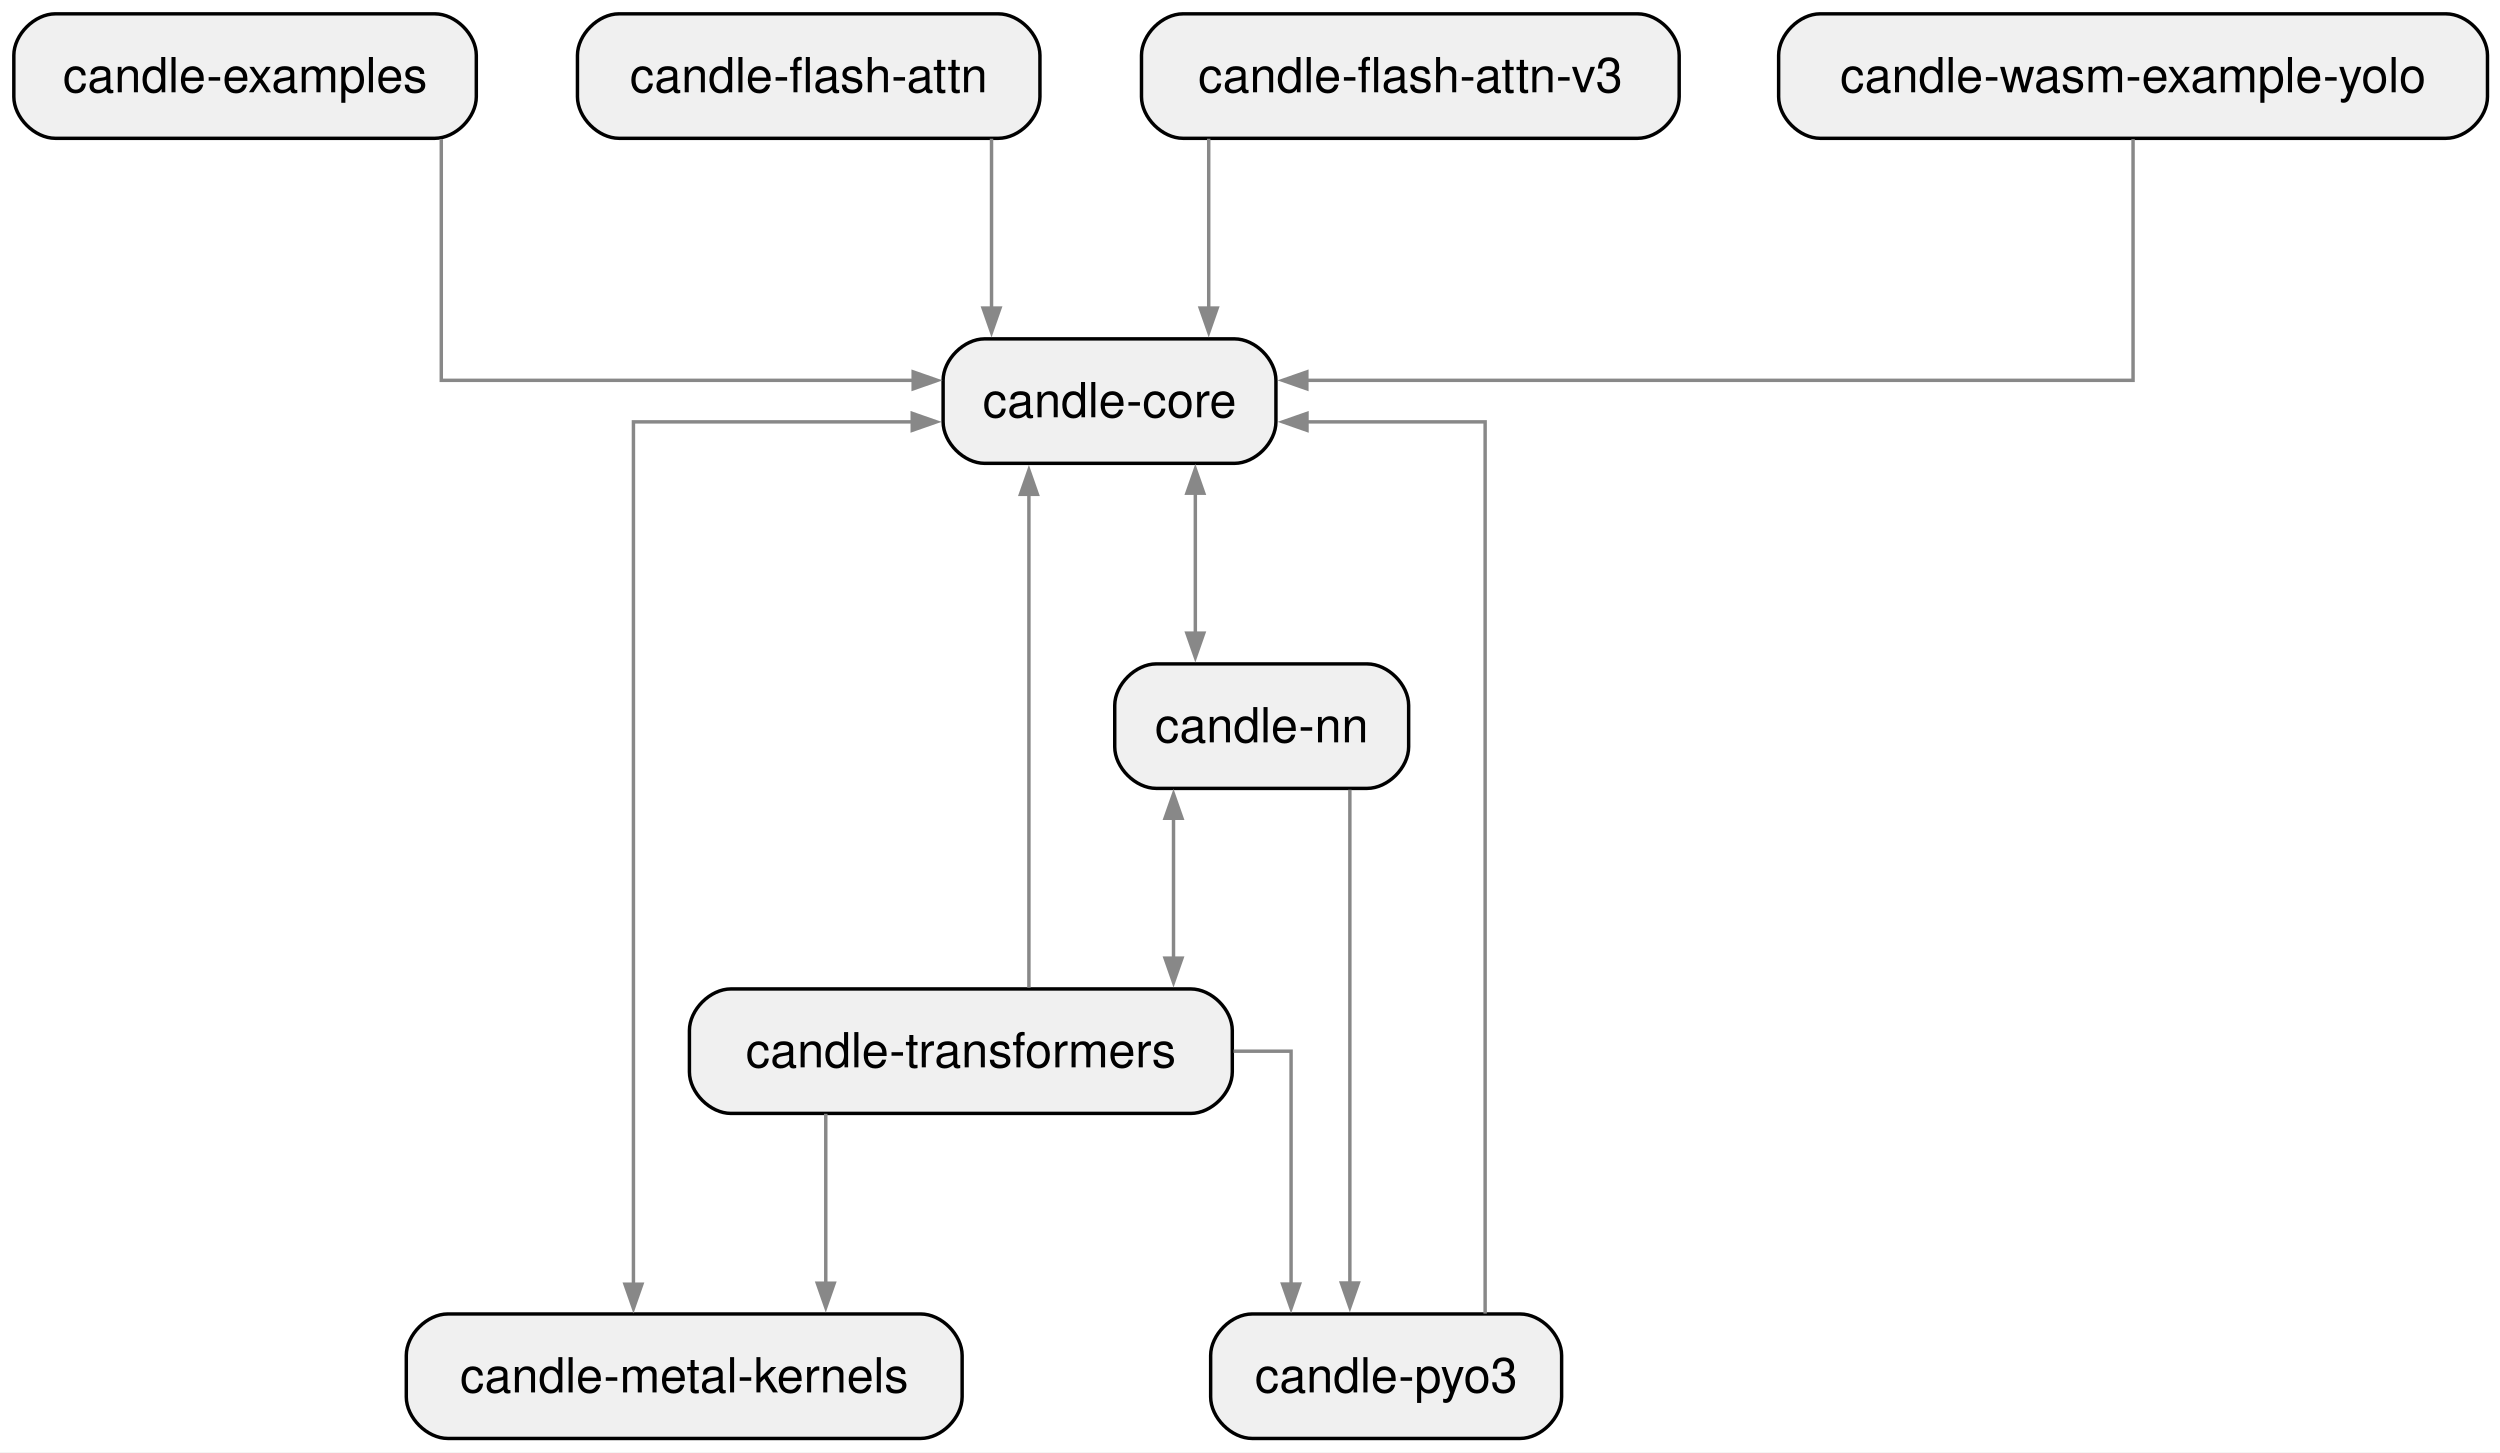
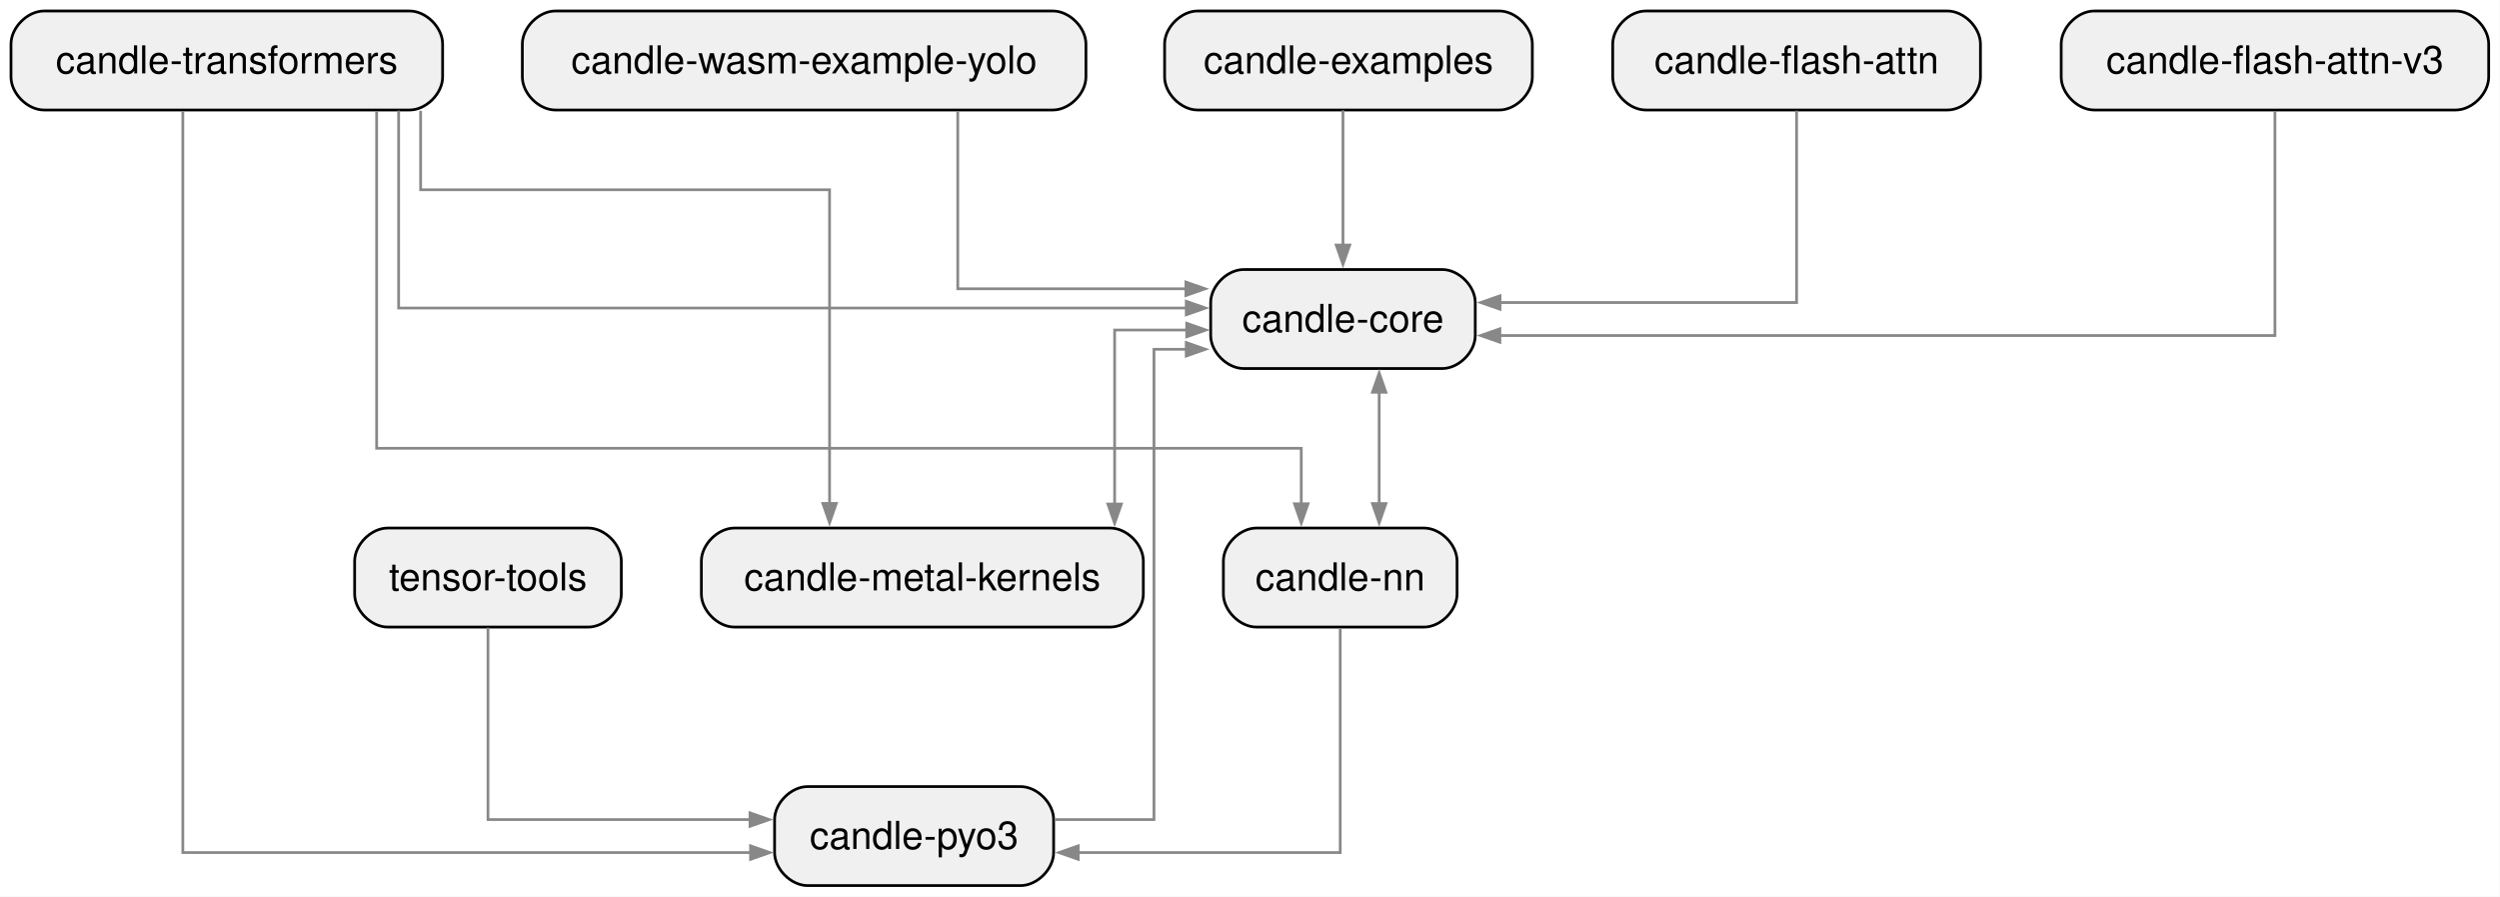
- <svg xmlns="http://www.w3.org/2000/svg" width="723pt" height="420pt" viewBox="0.00 0.00 723.00 420.00">
-   <g id="graph0" class="graph" transform="scale(1 1) rotate(0) translate(4 416)">
-     <polygon fill="white" stroke="none" points="-4,4 -4,-416 719.38,-416 719.38,4 -4,4" />
+ <svg xmlns="http://www.w3.org/2000/svg" width="909pt" height="326pt" viewBox="0.00 0.00 909.00 326.00">
+   <g id="graph0" class="graph" transform="scale(1 1) rotate(0) translate(4 322)">
+     <polygon fill="white" stroke="none" points="-4,4 -4,-322 905.25,-322 905.25,4 -4,4" />
    <g id="node1" class="node">
-       <path fill="#f0f0f0" stroke="black" d="M353,-318C353,-318 280.75,-318 280.75,-318 274.75,-318 268.75,-312 268.75,-306 268.75,-306 268.75,-294 268.75,-294 268.75,-288 274.75,-282 280.75,-282 280.75,-282 353,-282 353,-282 359,-282 365,-288 365,-294 365,-294 365,-306 365,-306 365,-312 359,-318 353,-318" />
-       <text xml:space="preserve" text-anchor="middle" x="316.88" y="-295.32" font-family="Helvetica,sans-Serif" font-size="14.00">candle-core</text>
+       <path fill="#f0f0f0" stroke="black" d="M520.62,-224C520.62,-224 448.38,-224 448.38,-224 442.38,-224 436.38,-218 436.38,-212 436.38,-212 436.38,-200 436.38,-200 436.38,-194 442.38,-188 448.38,-188 448.38,-188 520.62,-188 520.62,-188 526.62,-188 532.62,-194 532.62,-200 532.62,-200 532.62,-212 532.62,-212 532.62,-218 526.62,-224 520.62,-224" />
+       <text xml:space="preserve" text-anchor="middle" x="484.5" y="-201.32" font-family="Helvetica,sans-Serif" font-size="14.00">candle-core</text>
    </g>
    <g id="node5" class="node">
-       <path fill="#f0f0f0" stroke="black" d="M262.25,-36C262.25,-36 125.5,-36 125.5,-36 119.5,-36 113.5,-30 113.5,-24 113.5,-24 113.5,-12 113.5,-12 113.5,-6 119.5,0 125.5,0 125.5,0 262.25,0 262.25,0 268.25,0 274.25,-6 274.25,-12 274.25,-12 274.25,-24 274.25,-24 274.25,-30 268.25,-36 262.25,-36" />
-       <text xml:space="preserve" text-anchor="middle" x="193.88" y="-13.32" font-family="Helvetica,sans-Serif" font-size="14.00">candle-metal-kernels</text>
+       <path fill="#f0f0f0" stroke="black" d="M399.88,-130C399.88,-130 263.12,-130 263.12,-130 257.12,-130 251.12,-124 251.12,-118 251.12,-118 251.12,-106 251.12,-106 251.12,-100 257.12,-94 263.12,-94 263.12,-94 399.88,-94 399.88,-94 405.88,-94 411.88,-100 411.88,-106 411.88,-106 411.88,-118 411.88,-118 411.88,-124 405.88,-130 399.88,-130" />
+       <text xml:space="preserve" text-anchor="middle" x="331.5" y="-107.33" font-family="Helvetica,sans-Serif" font-size="14.00">candle-metal-kernels</text>
    </g>
    <g id="edge1" class="edge">
-       <path fill="none" stroke="#888888" d="M259.82,-294C259.82,-294 179.19,-294 179.19,-294 179.19,-294 179.19,-44.62 179.19,-44.62" />
-       <polygon fill="#888888" stroke="#888888" points="259.82,-296.45 266.82,-294 259.82,-291.55 259.82,-296.45" />
-       <polygon fill="#888888" stroke="#888888" points="181.64,-44.62 179.19,-37.62 176.74,-44.62 181.64,-44.62" />
+       <path fill="none" stroke="#888888" d="M427.67,-202C427.67,-202 401.44,-202 401.44,-202 401.44,-202 401.44,-138.73 401.44,-138.73" />
+       <polygon fill="#888888" stroke="#888888" points="427.67,-204.45 434.67,-202 427.67,-199.55 427.67,-204.45" />
+       <polygon fill="#888888" stroke="#888888" points="403.89,-138.73 401.44,-131.73 398.99,-138.73 403.89,-138.73" />
    </g>
    <g id="node6" class="node">
-       <path fill="#f0f0f0" stroke="black" d="M391.38,-224C391.38,-224 330.38,-224 330.38,-224 324.38,-224 318.38,-218 318.38,-212 318.38,-212 318.38,-200 318.38,-200 318.38,-194 324.38,-188 330.38,-188 330.38,-188 391.38,-188 391.38,-188 397.38,-188 403.38,-194 403.38,-200 403.38,-200 403.38,-212 403.38,-212 403.38,-218 397.38,-224 391.38,-224" />
-       <text xml:space="preserve" text-anchor="middle" x="360.88" y="-201.32" font-family="Helvetica,sans-Serif" font-size="14.00">candle-nn</text>
+       <path fill="#f0f0f0" stroke="black" d="M514,-130C514,-130 453,-130 453,-130 447,-130 441,-124 441,-118 441,-118 441,-106 441,-106 441,-100 447,-94 453,-94 453,-94 514,-94 514,-94 520,-94 526,-100 526,-106 526,-106 526,-118 526,-118 526,-124 520,-130 514,-130" />
+       <text xml:space="preserve" text-anchor="middle" x="483.5" y="-107.33" font-family="Helvetica,sans-Serif" font-size="14.00">candle-nn</text>
    </g>
    <g id="edge2" class="edge">
-       <path fill="none" stroke="#888888" d="M341.69,-273.36C341.69,-273.36 341.69,-232.9 341.69,-232.9" />
-       <polygon fill="#888888" stroke="#888888" points="339.24,-273.36 341.69,-280.36 344.14,-273.36 339.24,-273.36" />
-       <polygon fill="#888888" stroke="#888888" points="344.14,-232.9 341.69,-225.9 339.24,-232.9 344.14,-232.9" />
+       <path fill="none" stroke="#888888" d="M497.67,-179.36C497.67,-179.36 497.67,-138.9 497.67,-138.9" />
+       <polygon fill="#888888" stroke="#888888" points="495.22,-179.36 497.67,-186.36 500.12,-179.36 495.22,-179.36" />
+       <polygon fill="#888888" stroke="#888888" points="500.12,-138.9 497.67,-131.9 495.22,-138.9 500.12,-138.9" />
    </g>
    <g id="node2" class="node">
-       <path fill="#f0f0f0" stroke="black" d="M121.75,-412C121.75,-412 12,-412 12,-412 6,-412 0,-406 0,-400 0,-400 0,-388 0,-388 0,-382 6,-376 12,-376 12,-376 121.75,-376 121.75,-376 127.75,-376 133.75,-382 133.75,-388 133.75,-388 133.75,-400 133.75,-400 133.75,-406 127.75,-412 121.75,-412" />
-       <text xml:space="preserve" text-anchor="middle" x="66.88" y="-389.32" font-family="Helvetica,sans-Serif" font-size="14.00">candle-examples</text>
+       <path fill="#f0f0f0" stroke="black" d="M541.38,-318C541.38,-318 431.62,-318 431.62,-318 425.62,-318 419.62,-312 419.62,-306 419.62,-306 419.62,-294 419.62,-294 419.62,-288 425.62,-282 431.62,-282 431.62,-282 541.38,-282 541.38,-282 547.38,-282 553.38,-288 553.38,-294 553.38,-294 553.38,-306 553.38,-306 553.38,-312 547.38,-318 541.38,-318" />
+       <text xml:space="preserve" text-anchor="middle" x="486.5" y="-295.32" font-family="Helvetica,sans-Serif" font-size="14.00">candle-examples</text>
    </g>
    <g id="edge3" class="edge">
-       <path fill="none" stroke="#888888" d="M123.62,-375.77C123.62,-349.99 123.62,-306 123.62,-306 123.62,-306 260.09,-306 260.09,-306" />
-       <polygon fill="#888888" stroke="#888888" points="260.09,-308.45 267.09,-306 260.09,-303.55 260.09,-308.45" />
+       <path fill="none" stroke="#888888" d="M484.5,-281.88C484.5,-281.88 484.5,-232.9 484.5,-232.9" />
+       <polygon fill="#888888" stroke="#888888" points="486.95,-232.9 484.5,-225.9 482.05,-232.9 486.95,-232.9" />
    </g>
    <g id="node3" class="node">
-       <path fill="#f0f0f0" stroke="black" d="M284.75,-412C284.75,-412 175,-412 175,-412 169,-412 163,-406 163,-400 163,-400 163,-388 163,-388 163,-382 169,-376 175,-376 175,-376 284.75,-376 284.75,-376 290.75,-376 296.75,-382 296.75,-388 296.75,-388 296.75,-400 296.75,-400 296.75,-406 290.75,-412 284.75,-412" />
-       <text xml:space="preserve" text-anchor="middle" x="229.88" y="-389.32" font-family="Helvetica,sans-Serif" font-size="14.00">candle-flash-attn</text>
+       <path fill="#f0f0f0" stroke="black" d="M704.38,-318C704.38,-318 594.62,-318 594.62,-318 588.62,-318 582.62,-312 582.62,-306 582.62,-306 582.62,-294 582.62,-294 582.62,-288 588.62,-282 594.62,-282 594.62,-282 704.38,-282 704.38,-282 710.38,-282 716.38,-288 716.38,-294 716.38,-294 716.38,-306 716.38,-306 716.38,-312 710.38,-318 704.38,-318" />
+       <text xml:space="preserve" text-anchor="middle" x="649.5" y="-295.32" font-family="Helvetica,sans-Serif" font-size="14.00">candle-flash-attn</text>
    </g>
    <g id="edge4" class="edge">
-       <path fill="none" stroke="#888888" d="M282.75,-375.88C282.75,-375.88 282.75,-326.9 282.75,-326.9" />
-       <polygon fill="#888888" stroke="#888888" points="285.2,-326.9 282.75,-319.9 280.3,-326.9 285.2,-326.9" />
+       <path fill="none" stroke="#888888" d="M649.5,-281.77C649.5,-255.99 649.5,-212 649.5,-212 649.5,-212 541.63,-212 541.63,-212" />
+       <polygon fill="#888888" stroke="#888888" points="541.63,-209.55 534.63,-212 541.63,-214.45 541.63,-209.55" />
    </g>
    <g id="node4" class="node">
-       <path fill="#f0f0f0" stroke="black" d="M469.62,-412C469.62,-412 338.12,-412 338.12,-412 332.12,-412 326.12,-406 326.12,-400 326.12,-400 326.12,-388 326.12,-388 326.12,-382 332.12,-376 338.12,-376 338.12,-376 469.62,-376 469.62,-376 475.62,-376 481.62,-382 481.62,-388 481.62,-388 481.62,-400 481.62,-400 481.62,-406 475.62,-412 469.62,-412" />
-       <text xml:space="preserve" text-anchor="middle" x="403.88" y="-389.32" font-family="Helvetica,sans-Serif" font-size="14.00">candle-flash-attn-v3</text>
+       <path fill="#f0f0f0" stroke="black" d="M889.25,-318C889.25,-318 757.75,-318 757.75,-318 751.75,-318 745.75,-312 745.75,-306 745.75,-306 745.75,-294 745.75,-294 745.75,-288 751.75,-282 757.75,-282 757.75,-282 889.25,-282 889.25,-282 895.25,-282 901.25,-288 901.25,-294 901.25,-294 901.25,-306 901.25,-306 901.25,-312 895.25,-318 889.25,-318" />
+       <text xml:space="preserve" text-anchor="middle" x="823.5" y="-295.32" font-family="Helvetica,sans-Serif" font-size="14.00">candle-flash-attn-v3</text>
    </g>
    <g id="edge5" class="edge">
-       <path fill="none" stroke="#888888" d="M345.56,-375.88C345.56,-375.88 345.56,-326.9 345.56,-326.9" />
-       <polygon fill="#888888" stroke="#888888" points="348.01,-326.9 345.56,-319.9 343.11,-326.9 348.01,-326.9" />
+       <path fill="none" stroke="#888888" d="M823.5,-281.66C823.5,-252.79 823.5,-200 823.5,-200 823.5,-200 541.58,-200 541.58,-200" />
+       <polygon fill="#888888" stroke="#888888" points="541.58,-197.55 534.58,-200 541.58,-202.45 541.58,-197.55" />
    </g>
    <g id="node7" class="node">
-       <path fill="#f0f0f0" stroke="black" d="M435.62,-36C435.62,-36 358.12,-36 358.12,-36 352.12,-36 346.12,-30 346.12,-24 346.12,-24 346.12,-12 346.12,-12 346.12,-6 352.12,0 358.12,0 358.12,0 435.62,0 435.62,0 441.62,0 447.62,-6 447.62,-12 447.62,-12 447.62,-24 447.62,-24 447.62,-30 441.62,-36 435.62,-36" />
-       <text xml:space="preserve" text-anchor="middle" x="396.88" y="-13.32" font-family="Helvetica,sans-Serif" font-size="14.00">candle-pyo3</text>
+       <path fill="#f0f0f0" stroke="black" d="M367.25,-36C367.25,-36 289.75,-36 289.75,-36 283.75,-36 277.75,-30 277.75,-24 277.75,-24 277.75,-12 277.75,-12 277.75,-6 283.75,0 289.75,0 289.75,0 367.25,0 367.25,0 373.25,0 379.25,-6 379.25,-12 379.25,-12 379.25,-24 379.25,-24 379.25,-30 373.25,-36 367.25,-36" />
+       <text xml:space="preserve" text-anchor="middle" x="328.5" y="-13.32" font-family="Helvetica,sans-Serif" font-size="14.00">candle-pyo3</text>
    </g>
    <g id="edge8" class="edge">
-       <path fill="none" stroke="#888888" d="M386.38,-187.63C386.38,-187.63 386.38,-44.96 386.38,-44.96" />
-       <polygon fill="#888888" stroke="#888888" points="388.83,-44.96 386.38,-37.96 383.93,-44.96 388.83,-44.96" />
+       <path fill="none" stroke="#888888" d="M483.5,-93.66C483.5,-64.79 483.5,-12 483.5,-12 483.5,-12 388.2,-12 388.2,-12" />
+       <polygon fill="#888888" stroke="#888888" points="388.2,-9.55 381.2,-12 388.2,-14.45 388.2,-9.55" />
+     </g>
+     <g id="edge9" class="edge">
+       <path fill="none" stroke="#888888" d="M379.51,-24C398.6,-24 415.75,-24 415.75,-24 415.75,-24 415.75,-195 415.75,-195 415.75,-195 427.49,-195 427.49,-195" />
+       <polygon fill="#888888" stroke="#888888" points="427.49,-197.45 434.49,-195 427.49,-192.55 427.49,-197.45" />
    </g>
    <g id="node8" class="node">
-       <path fill="#f0f0f0" stroke="black" d="M340.38,-130C340.38,-130 207.38,-130 207.38,-130 201.38,-130 195.38,-124 195.38,-118 195.38,-118 195.38,-106 195.38,-106 195.38,-100 201.38,-94 207.38,-94 207.38,-94 340.38,-94 340.38,-94 346.38,-94 352.38,-100 352.38,-106 352.38,-106 352.38,-118 352.38,-118 352.38,-124 346.38,-130 340.38,-130" />
-       <text xml:space="preserve" text-anchor="middle" x="273.88" y="-107.33" font-family="Helvetica,sans-Serif" font-size="14.00">candle-transformers</text>
-     </g>
-     <g id="edge9" class="edge">
-       <path fill="none" stroke="#888888" d="M335.38,-179.36C335.38,-179.36 335.38,-138.9 335.38,-138.9" />
-       <polygon fill="#888888" stroke="#888888" points="332.93,-179.36 335.38,-186.36 337.83,-179.36 332.93,-179.36" />
-       <polygon fill="#888888" stroke="#888888" points="337.83,-138.9 335.38,-131.9 332.93,-138.9 337.83,-138.9" />
+       <path fill="#f0f0f0" stroke="black" d="M145,-318C145,-318 12,-318 12,-318 6,-318 0,-312 0,-306 0,-306 0,-294 0,-294 0,-288 6,-282 12,-282 12,-282 145,-282 145,-282 151,-282 157,-288 157,-294 157,-294 157,-306 157,-306 157,-312 151,-318 145,-318" />
+       <text xml:space="preserve" text-anchor="middle" x="78.5" y="-295.32" font-family="Helvetica,sans-Serif" font-size="14.00">candle-transformers</text>
    </g>
    <g id="edge10" class="edge">
-       <path fill="none" stroke="#888888" d="M425.5,-36.11C425.5,-97.51 425.5,-294 425.5,-294 425.5,-294 373.98,-294 373.98,-294" />
-       <polygon fill="#888888" stroke="#888888" points="373.98,-291.55 366.98,-294 373.98,-296.45 373.98,-291.55" />
+       <path fill="none" stroke="#888888" d="M141,-281.79C141,-255.49 141,-210 141,-210 141,-210 427.5,-210 427.5,-210" />
+       <polygon fill="#888888" stroke="#888888" points="427.5,-212.45 434.5,-210 427.5,-207.55 427.5,-212.45" />
    </g>
    <g id="edge11" class="edge">
-       <path fill="none" stroke="#888888" d="M293.56,-130.37C293.56,-130.37 293.56,-273.04 293.56,-273.04" />
-       <polygon fill="#888888" stroke="#888888" points="291.11,-273.04 293.56,-280.04 296.01,-273.04 291.11,-273.04" />
+       <path fill="none" stroke="#888888" d="M149,-281.69C149,-268.5 149,-253 149,-253 149,-253 297.75,-253 297.75,-253 297.75,-253 297.75,-138.95 297.75,-138.95" />
+       <polygon fill="#888888" stroke="#888888" points="300.2,-138.95 297.75,-131.95 295.3,-138.95 300.2,-138.95" />
    </g>
    <g id="edge12" class="edge">
-       <path fill="none" stroke="#888888" d="M234.81,-93.88C234.81,-93.88 234.81,-44.9 234.81,-44.9" />
-       <polygon fill="#888888" stroke="#888888" points="237.26,-44.9 234.81,-37.9 232.36,-44.9 237.26,-44.9" />
+       <path fill="none" stroke="#888888" d="M133,-281.57C133,-243.35 133,-159 133,-159 133,-159 469.33,-159 469.33,-159 469.33,-159 469.33,-138.82 469.33,-138.82" />
+       <polygon fill="#888888" stroke="#888888" points="471.78,-138.82 469.33,-131.82 466.88,-138.82 471.78,-138.82" />
+     </g>
+     <g id="edge13" class="edge">
+       <path fill="none" stroke="#888888" d="M62.5,-281.55C62.5,-217.98 62.5,-12 62.5,-12 62.5,-12 269.01,-12 269.01,-12" />
+       <polygon fill="#888888" stroke="#888888" points="269.01,-14.45 276.01,-12 269.01,-9.55 269.01,-14.45" />
+     </g>
+     <g id="node9" class="node">
+       <path fill="#f0f0f0" stroke="black" d="M379,-318C379,-318 198,-318 198,-318 192,-318 186,-312 186,-306 186,-306 186,-294 186,-294 186,-288 192,-282 198,-282 198,-282 379,-282 379,-282 385,-282 391,-288 391,-294 391,-294 391,-306 391,-306 391,-312 385,-318 379,-318" />
+       <text xml:space="preserve" text-anchor="middle" x="288.5" y="-295.32" font-family="Helvetica,sans-Serif" font-size="14.00">candle-wasm-example-yolo</text>
    </g>
    <g id="edge14" class="edge">
-       <path fill="none" stroke="#888888" d="M352.74,-112C362.64,-112 369.38,-112 369.38,-112 369.38,-112 369.38,-44.64 369.38,-44.64" />
-       <polygon fill="#888888" stroke="#888888" points="371.83,-44.64 369.38,-37.64 366.93,-44.64 371.83,-44.64" />
+       <path fill="none" stroke="#888888" d="M344.38,-281.58C344.38,-257.13 344.38,-217 344.38,-217 344.38,-217 427.37,-217 427.37,-217" />
+       <polygon fill="#888888" stroke="#888888" points="427.37,-219.45 434.37,-217 427.37,-214.55 427.37,-219.45" />
    </g>
-     <g id="node9" class="node">
-       <path fill="#f0f0f0" stroke="black" d="M703.38,-412C703.38,-412 522.38,-412 522.38,-412 516.38,-412 510.38,-406 510.38,-400 510.38,-400 510.38,-388 510.38,-388 510.38,-382 516.38,-376 522.38,-376 522.38,-376 703.38,-376 703.38,-376 709.38,-376 715.38,-382 715.38,-388 715.38,-388 715.38,-400 715.38,-400 715.38,-406 709.38,-412 703.38,-412" />
-       <text xml:space="preserve" text-anchor="middle" x="612.88" y="-389.32" font-family="Helvetica,sans-Serif" font-size="14.00">candle-wasm-example-yolo</text>
+     <g id="node10" class="node">
+       <path fill="#f0f0f0" stroke="black" d="M210,-130C210,-130 137,-130 137,-130 131,-130 125,-124 125,-118 125,-118 125,-106 125,-106 125,-100 131,-94 137,-94 137,-94 210,-94 210,-94 216,-94 222,-100 222,-106 222,-106 222,-118 222,-118 222,-124 216,-130 210,-130" />
+       <text xml:space="preserve" text-anchor="middle" x="173.5" y="-107.33" font-family="Helvetica,sans-Serif" font-size="14.00">tensor-tools</text>
    </g>
    <g id="edge15" class="edge">
-       <path fill="none" stroke="#888888" d="M612.88,-375.77C612.88,-349.99 612.88,-306 612.88,-306 612.88,-306 373.94,-306 373.94,-306" />
-       <polygon fill="#888888" stroke="#888888" points="373.94,-303.55 366.94,-306 373.94,-308.45 373.94,-303.55" />
+       <path fill="none" stroke="#888888" d="M173.5,-93.77C173.5,-67.99 173.5,-24 173.5,-24 173.5,-24 268.8,-24 268.8,-24" />
+       <polygon fill="#888888" stroke="#888888" points="268.8,-26.45 275.8,-24 268.8,-21.55 268.8,-26.45" />
    </g>
  </g>
</svg>
